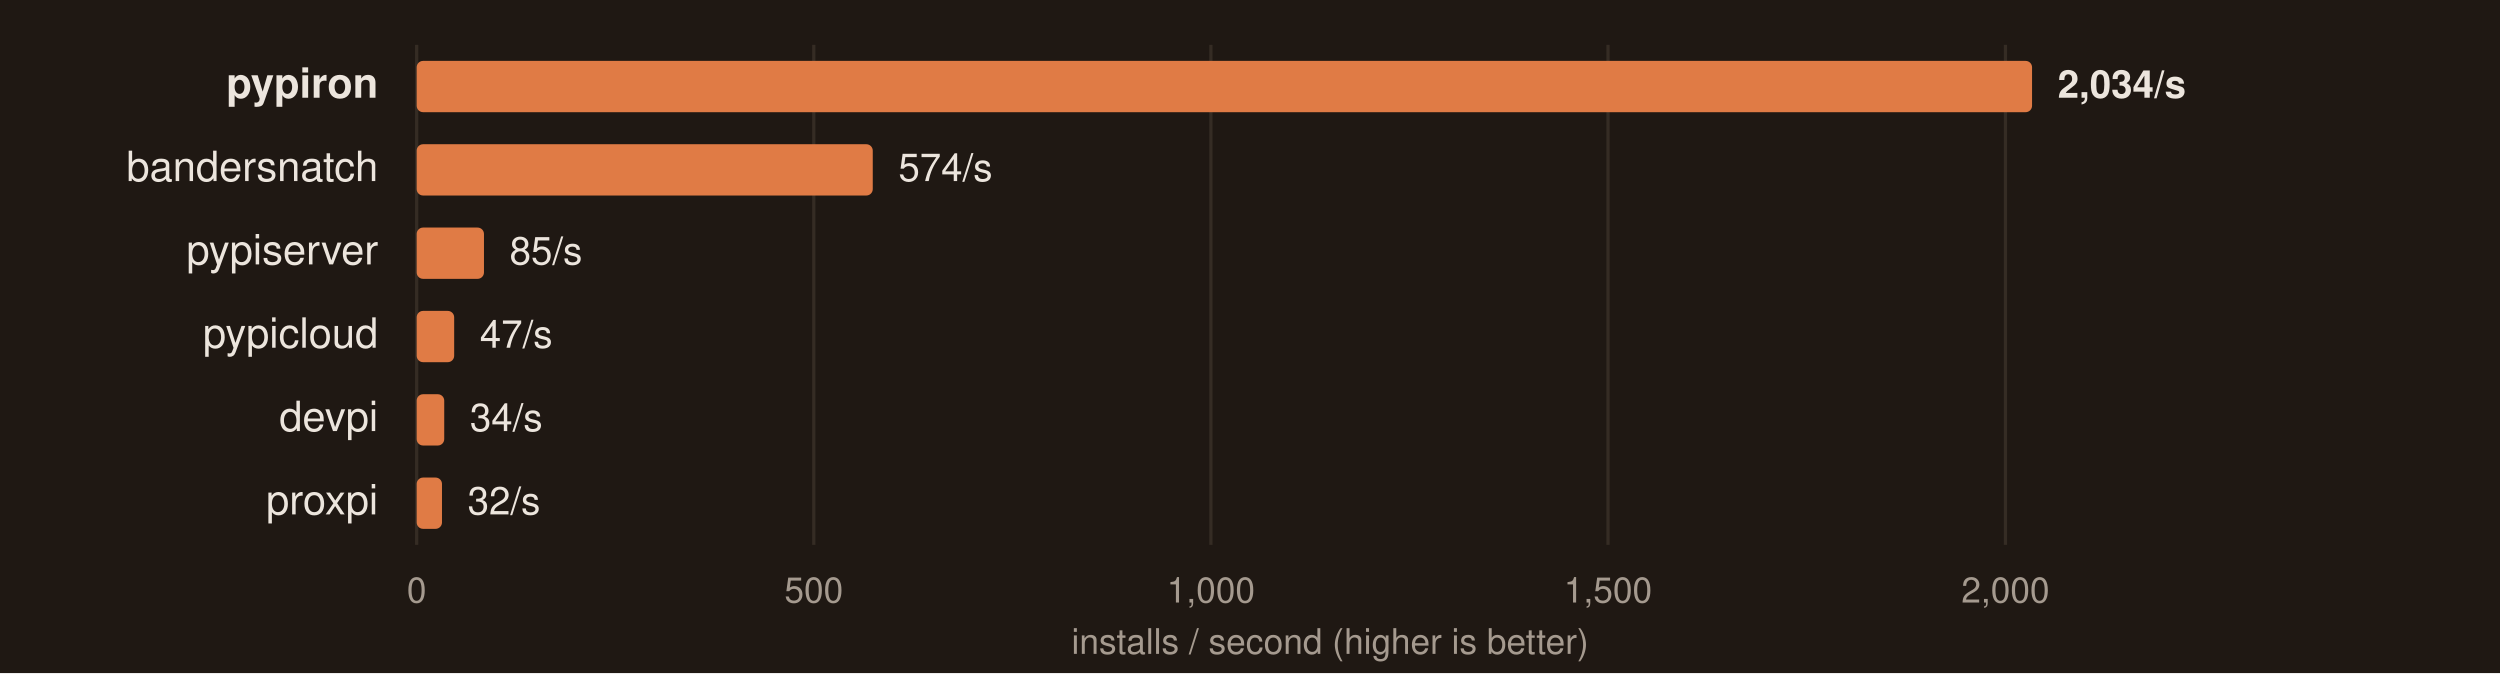
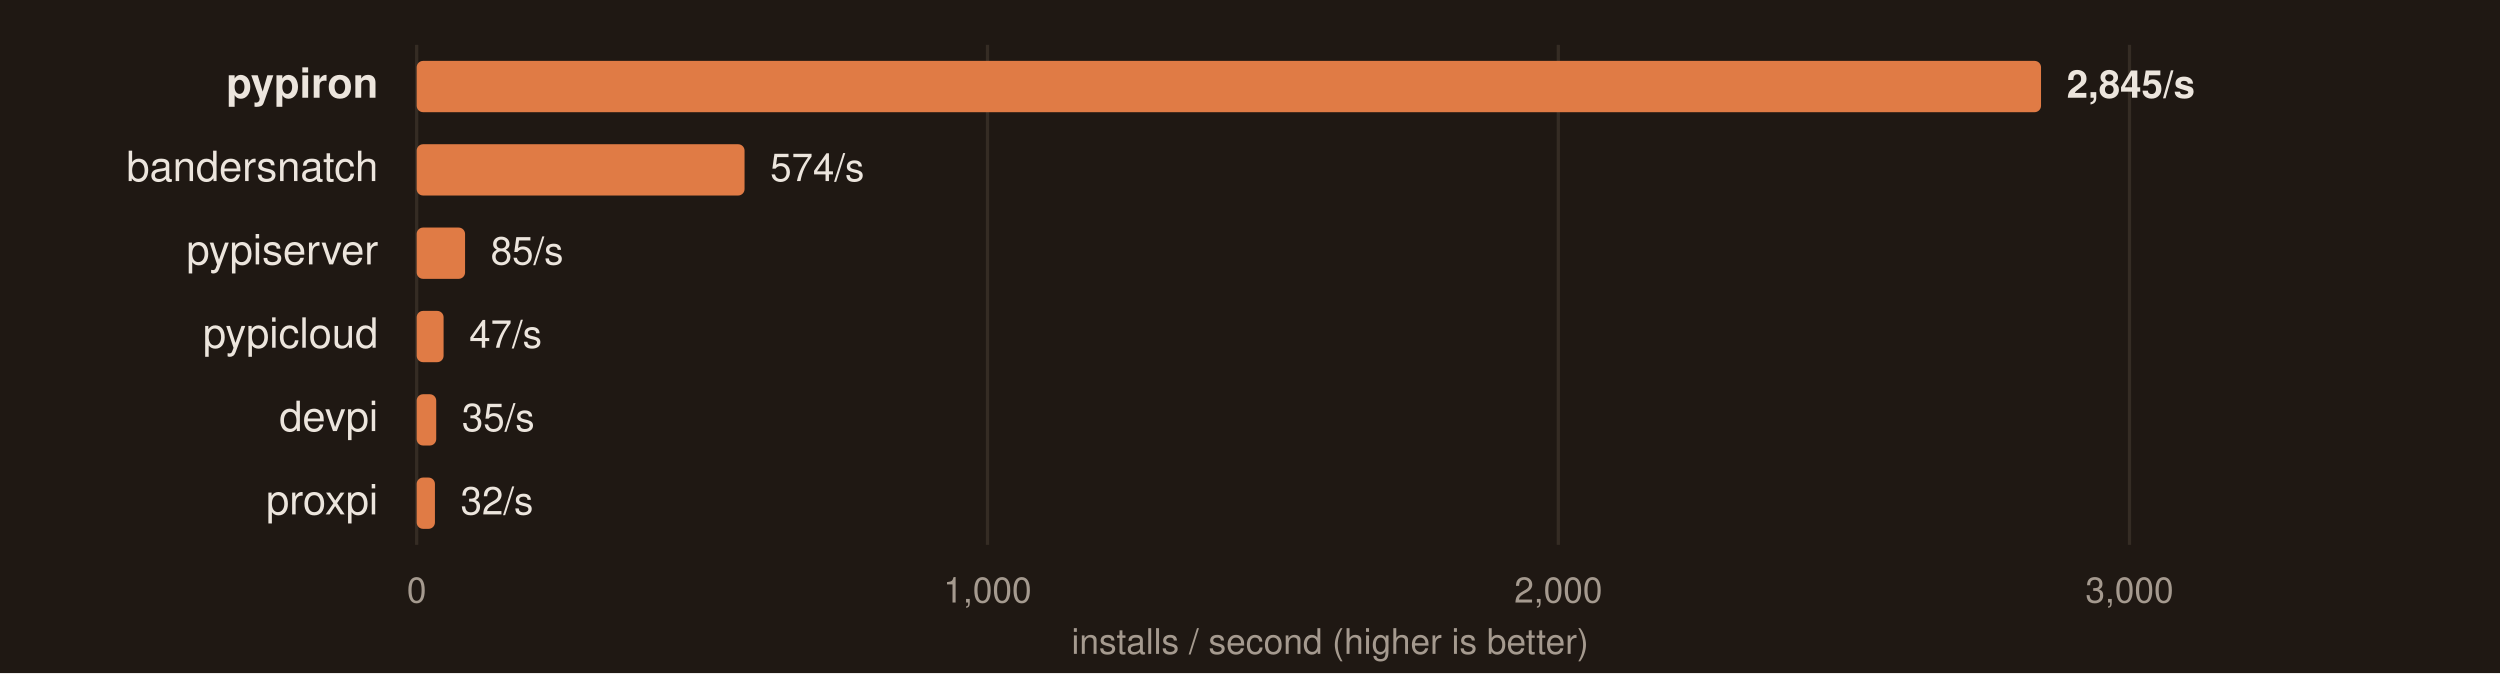
<svg xmlns="http://www.w3.org/2000/svg" width="780" height="210" font-family="-apple-system,BlinkMacSystemFont,Segoe UI,Helvetica,Arial,sans-serif">
  <rect width="780" height="210" fill="#1f1813" />
  <line x1="130.0" y1="14" x2="130.0" y2="170" stroke="#352c24" stroke-width="1" />
  <text x="130.0" y="188" font-size="11" fill="#a59a8f" text-anchor="middle">0</text>
-   <line x1="253.9" y1="14" x2="253.9" y2="170" stroke="#352c24" stroke-width="1" />
-   <text x="253.9" y="188" font-size="11" fill="#a59a8f" text-anchor="middle">500</text>
-   <line x1="377.8" y1="14" x2="377.8" y2="170" stroke="#352c24" stroke-width="1" />
-   <text x="377.8" y="188" font-size="11" fill="#a59a8f" text-anchor="middle">1,000</text>
-   <line x1="501.7" y1="14" x2="501.7" y2="170" stroke="#352c24" stroke-width="1" />
-   <text x="501.7" y="188" font-size="11" fill="#a59a8f" text-anchor="middle">1,500</text>
-   <line x1="625.7" y1="14" x2="625.7" y2="170" stroke="#352c24" stroke-width="1" />
-   <text x="625.7" y="188" font-size="11" fill="#a59a8f" text-anchor="middle">2,000</text>
+   <line x1="308.1" y1="14" x2="308.1" y2="170" stroke="#352c24" stroke-width="1" />
+   <text x="308.1" y="188" font-size="11" fill="#a59a8f" text-anchor="middle">1,000</text>
+   <line x1="486.2" y1="14" x2="486.2" y2="170" stroke="#352c24" stroke-width="1" />
+   <text x="486.2" y="188" font-size="11" fill="#a59a8f" text-anchor="middle">2,000</text>
+   <line x1="664.4" y1="14" x2="664.4" y2="170" stroke="#352c24" stroke-width="1" />
+   <text x="664.4" y="188" font-size="11" fill="#a59a8f" text-anchor="middle">3,000</text>
  <text x="415.0" y="204" font-size="11" fill="#a59a8f" text-anchor="middle">installs / second (higher is better)</text>
  <text x="118" y="30.5" font-size="13" font-weight="700" fill="#ece5dd" text-anchor="end">pypiron</text>
-   <rect x="130" y="19.0" width="504.0" height="16" rx="2" fill="#e07b45" />
-   <text x="642.0" y="30.5" font-size="12" font-weight="700" fill="#ece5dd">2,034/s</text>
+   <rect x="130" y="19.0" width="506.8" height="16" rx="2" fill="#e07b45" />
+   <text x="644.8" y="30.5" font-size="12" font-weight="700" fill="#ece5dd">2,845/s</text>
  <text x="118" y="56.5" font-size="13" font-weight="400" fill="#ece5dd" text-anchor="end">bandersnatch</text>
-   <rect x="130" y="45.0" width="142.3" height="16" rx="2" fill="#e07b45" />
-   <text x="280.3" y="56.5" font-size="12" font-weight="400" fill="#ece5dd">574/s</text>
+   <rect x="130" y="45.0" width="102.3" height="16" rx="2" fill="#e07b45" />
+   <text x="240.3" y="56.5" font-size="12" font-weight="400" fill="#ece5dd">574/s</text>
  <text x="118" y="82.5" font-size="13" font-weight="400" fill="#ece5dd" text-anchor="end">pypiserver</text>
-   <rect x="130" y="71.0" width="21.0" height="16" rx="2" fill="#e07b45" />
-   <text x="159.0" y="82.5" font-size="12" font-weight="400" fill="#ece5dd">85/s</text>
+   <rect x="130" y="71.0" width="15.1" height="16" rx="2" fill="#e07b45" />
+   <text x="153.1" y="82.5" font-size="12" font-weight="400" fill="#ece5dd">85/s</text>
  <text x="118" y="108.5" font-size="13" font-weight="400" fill="#ece5dd" text-anchor="end">pypicloud</text>
-   <rect x="130" y="97.0" width="11.7" height="16" rx="2" fill="#e07b45" />
-   <text x="149.7" y="108.5" font-size="12" font-weight="400" fill="#ece5dd">47/s</text>
+   <rect x="130" y="97.0" width="8.4" height="16" rx="2" fill="#e07b45" />
+   <text x="146.4" y="108.5" font-size="12" font-weight="400" fill="#ece5dd">47/s</text>
  <text x="118" y="134.5" font-size="13" font-weight="400" fill="#ece5dd" text-anchor="end">devpi</text>
-   <rect x="130" y="123.0" width="8.6" height="16" rx="2" fill="#e07b45" />
-   <text x="146.6" y="134.5" font-size="12" font-weight="400" fill="#ece5dd">34/s</text>
+   <rect x="130" y="123.0" width="6.1" height="16" rx="2" fill="#e07b45" />
+   <text x="144.1" y="134.5" font-size="12" font-weight="400" fill="#ece5dd">35/s</text>
  <text x="118" y="160.5" font-size="13" font-weight="400" fill="#ece5dd" text-anchor="end">proxpi</text>
-   <rect x="130" y="149.0" width="7.9" height="16" rx="2" fill="#e07b45" />
-   <text x="145.9" y="160.5" font-size="12" font-weight="400" fill="#ece5dd">32/s</text>
+   <rect x="130" y="149.0" width="5.7" height="16" rx="2" fill="#e07b45" />
+   <text x="143.7" y="160.5" font-size="12" font-weight="400" fill="#ece5dd">32/s</text>
</svg>
